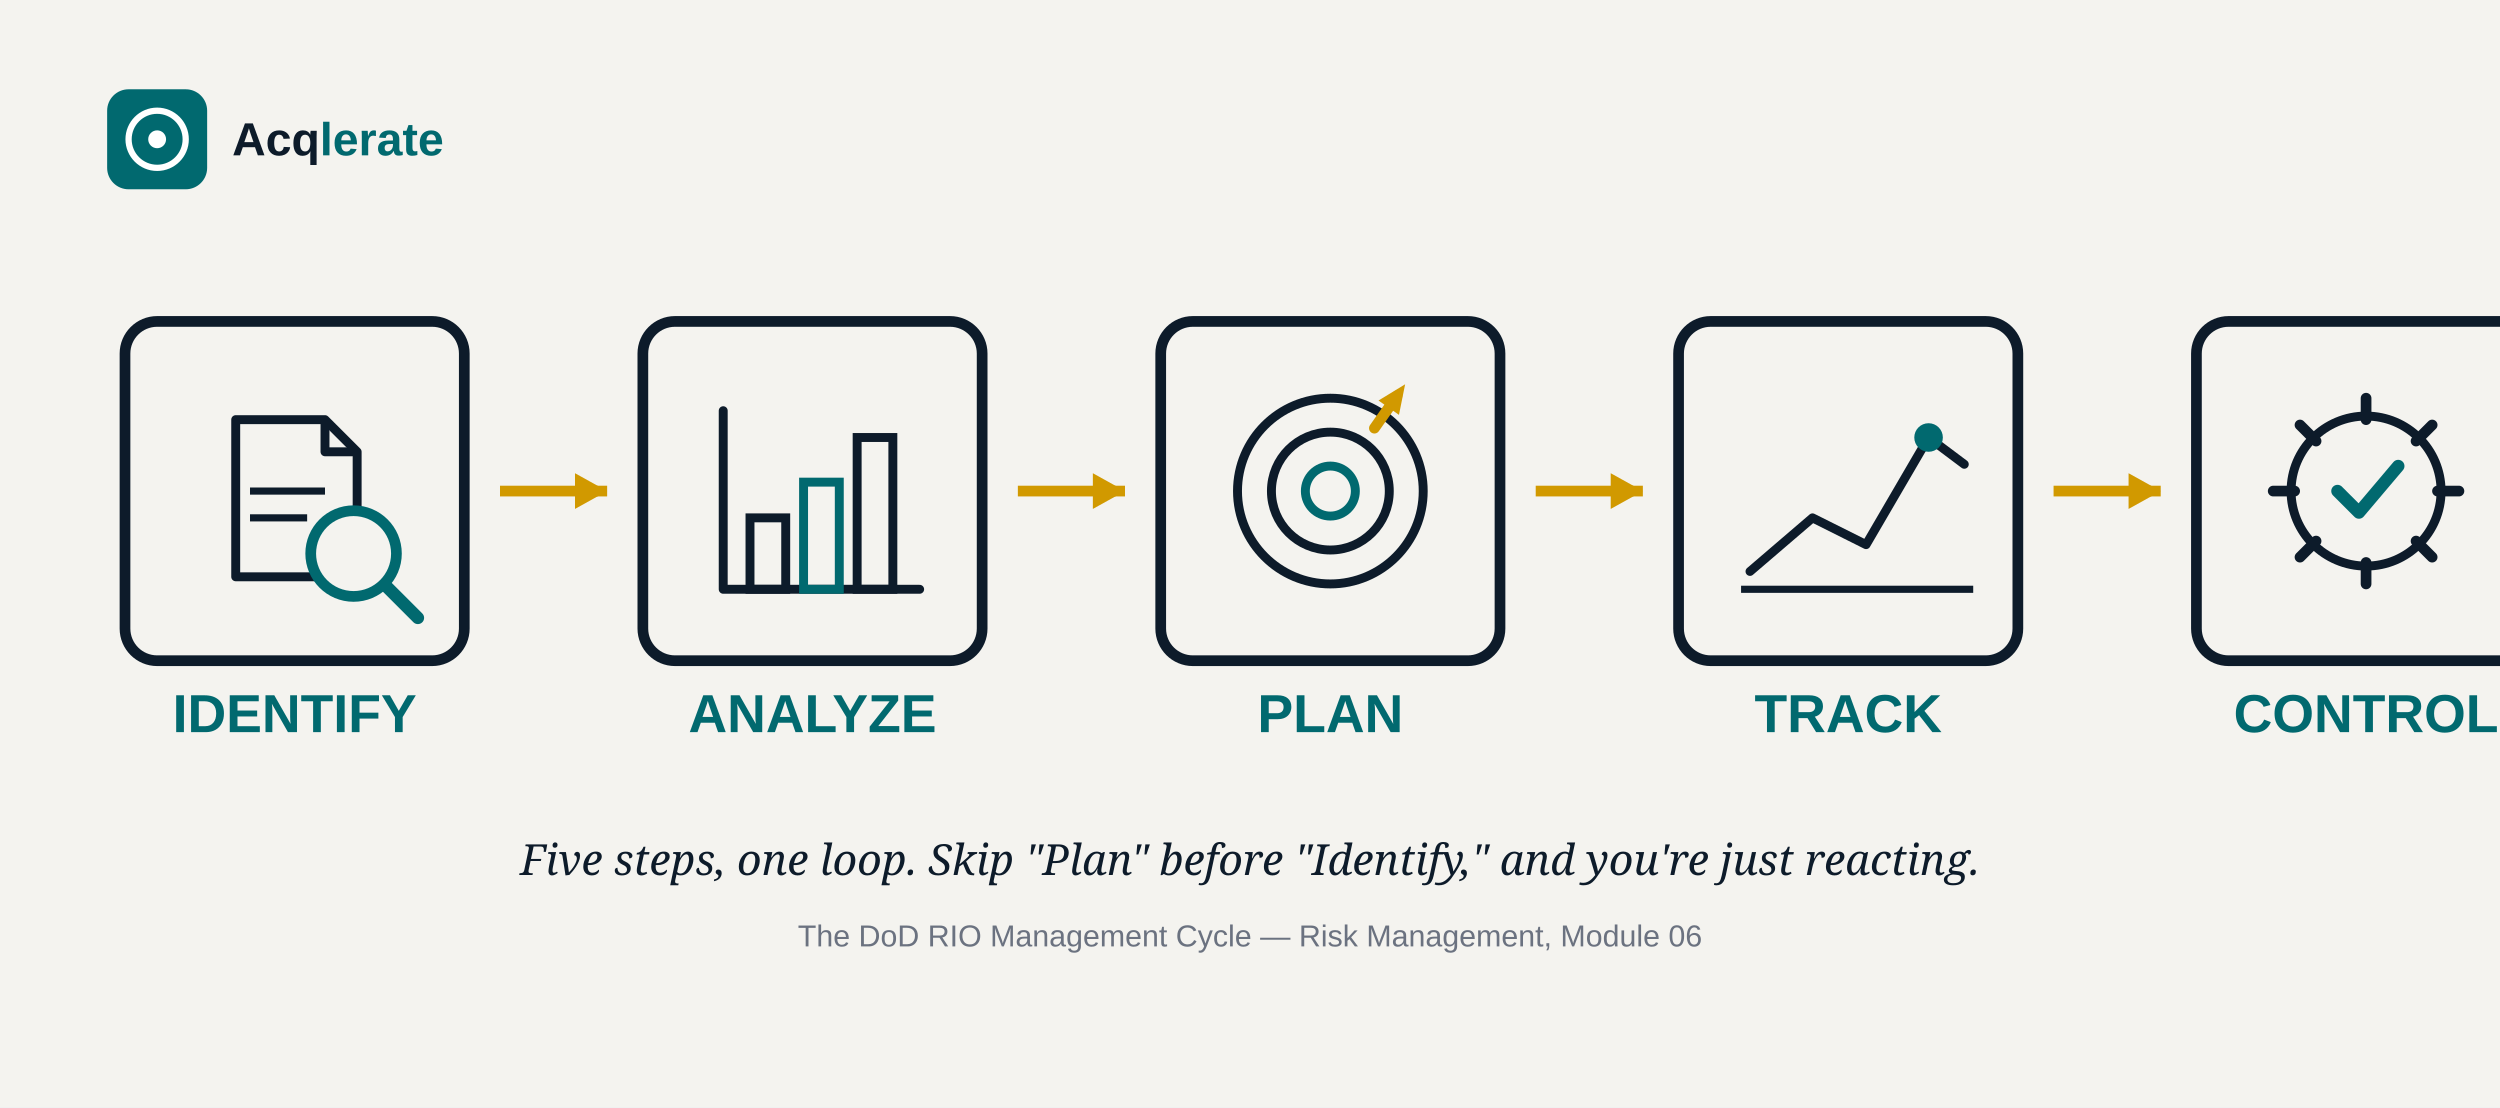
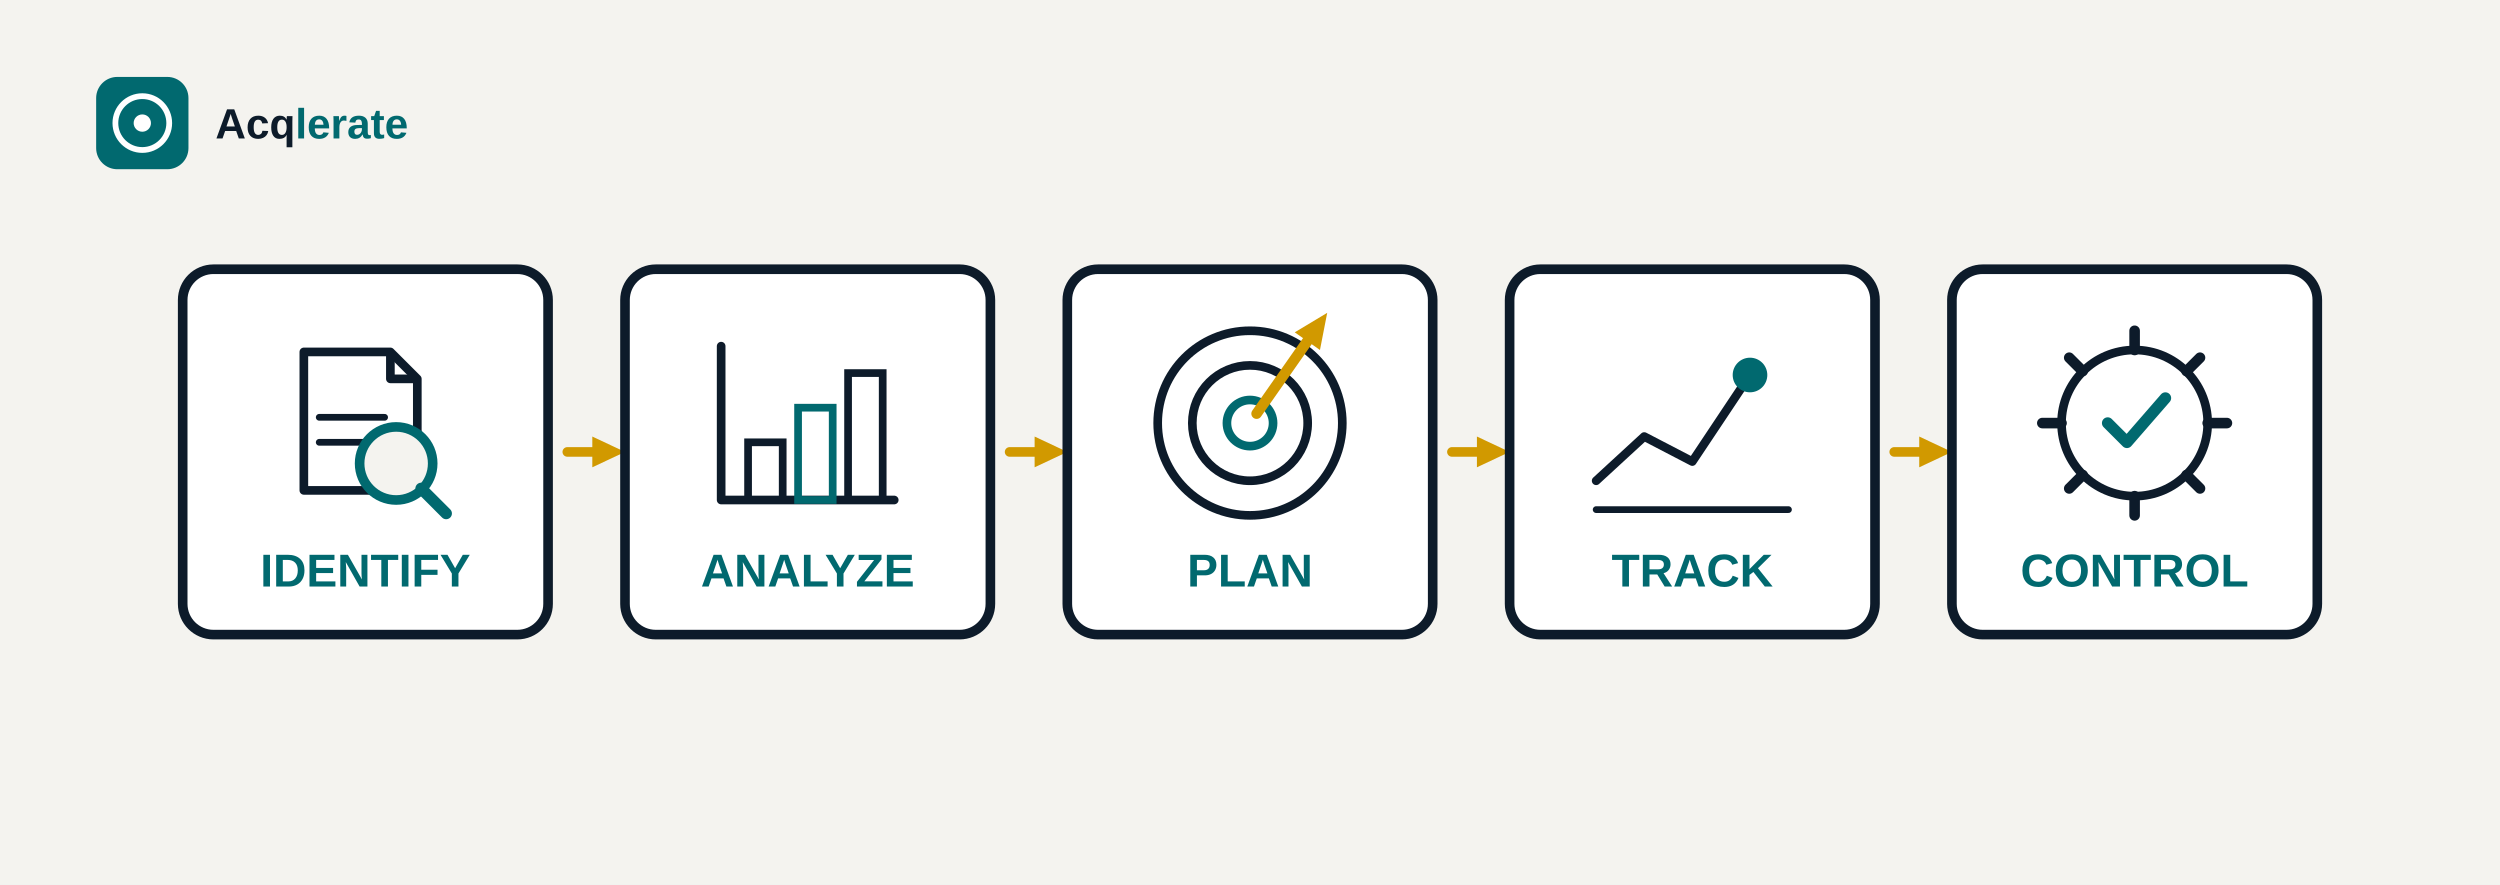
- <svg xmlns="http://www.w3.org/2000/svg" viewBox="0 0 1400 620">
-   <rect width="1400" height="620" fill="#F4F3EF" />
-   <g transform="translate(60,50)">
-     <rect x="0" y="0" width="56" height="56" rx="12" fill="#01696F" />
-     <circle cx="28" cy="28" r="16" fill="none" stroke="#FFFFFF" stroke-width="3.5" />
-     <circle cx="28" cy="28" r="5" fill="#FFFFFF" />
-     <text x="70" y="37" font-family="Arial, sans-serif" font-size="26" font-weight="700" fill="#0D1B2A">Acq<tspan fill="#01696F">lerate</tspan>
+ <svg xmlns="http://www.w3.org/2000/svg" viewBox="0 0 1300 460" width="1300" height="460">
+   <rect width="1300" height="460" fill="#F4F3EF" />
+   <g transform="translate(50,40)">
+     <rect x="0" y="0" width="48" height="48" rx="11" fill="#01696F" />
+     <circle cx="24" cy="24" r="14" fill="none" stroke="#FFFFFF" stroke-width="3" />
+     <circle cx="24" cy="24" r="4.5" fill="#FFFFFF" />
+     <text x="62" y="32" font-family="Arial, sans-serif" font-size="22" font-weight="700" fill="#0D1B2A">Acq<tspan fill="#01696F">lerate</tspan>
    </text>
  </g>
-   <g transform="translate(70,180)">
-     <rect x="0" y="0" width="190" height="190" rx="18" fill="none" stroke="#0D1B2A" stroke-width="6" />
-     <path d="M62 55 h50 l18 18 v70 h-68 z" fill="none" stroke="#0D1B2A" stroke-width="5" stroke-linejoin="round" />
-     <path d="M112 55 v18 h18" fill="none" stroke="#0D1B2A" stroke-width="5" stroke-linejoin="round" />
-     <line x1="70" y1="95" x2="112" y2="95" stroke="#0D1B2A" stroke-width="4" />
-     <line x1="70" y1="110" x2="102" y2="110" stroke="#0D1B2A" stroke-width="4" />
-     <circle cx="128" cy="130" r="24" fill="#F4F3EF" stroke="#01696F" stroke-width="6" />
-     <line x1="146" y1="148" x2="164" y2="166" stroke="#01696F" stroke-width="7" stroke-linecap="round" />
+   <g transform="translate(95,140)">
+     <rect x="0" y="0" width="190" height="190" rx="16" fill="#FFFFFF" stroke="#0D1B2A" stroke-width="5" />
+     <g transform="translate(45,35)">
+       <path d="M18 8 h45 l14 14 v58 h-59 z" fill="none" stroke="#0D1B2A" stroke-width="4.5" stroke-linejoin="round" />
+       <path d="M63 8 v14 h14" fill="none" stroke="#0D1B2A" stroke-width="4.5" stroke-linejoin="round" />
+       <line x1="26" y1="42" x2="60" y2="42" stroke="#0D1B2A" stroke-width="3.5" stroke-linecap="round" />
+       <line x1="26" y1="55" x2="52" y2="55" stroke="#0D1B2A" stroke-width="3.5" stroke-linecap="round" />
+       <circle cx="66" cy="66" r="19" fill="#F4F3EF" stroke="#01696F" stroke-width="5" />
+       <line x1="79" y1="79" x2="92" y2="92" stroke="#01696F" stroke-width="6" stroke-linecap="round" />
+     </g>
+     <text x="95" y="165" font-family="Arial, sans-serif" font-size="24" font-weight="800" fill="#01696F" text-anchor="middle">IDENTIFY</text>
  </g>
-   <text x="165" y="410" font-family="Arial, sans-serif" font-size="30" font-weight="800" fill="#01696F" text-anchor="middle">IDENTIFY</text>
-   <path d="M280 275 h60" stroke="#D19900" stroke-width="6" fill="none" />
-   <polygon points="340,275 322,265 322,285" fill="#D19900" />
-   <g transform="translate(360,180)">
-     <rect x="0" y="0" width="190" height="190" rx="18" fill="none" stroke="#0D1B2A" stroke-width="6" />
-     <line x1="45" y1="150" x2="45" y2="150" stroke="#0D1B2A" />
-     <polyline points="45,50 45,150 155,150" fill="none" stroke="#0D1B2A" stroke-width="5" stroke-linejoin="round" stroke-linecap="round" />
-     <rect x="60" y="110" width="20" height="40" fill="none" stroke="#0D1B2A" stroke-width="5" />
-     <rect x="90" y="90" width="20" height="60" fill="none" stroke="#01696F" stroke-width="5" />
-     <rect x="120" y="65" width="20" height="85" fill="none" stroke="#0D1B2A" stroke-width="5" />
+   <path d="M295 235 h20" stroke="#D19900" stroke-width="5" fill="none" stroke-linecap="round" />
+   <polygon points="325,235 308,227 308,243" fill="#D19900" />
+   <g transform="translate(325,140)">
+     <rect x="0" y="0" width="190" height="190" rx="16" fill="#FFFFFF" stroke="#0D1B2A" stroke-width="5" />
+     <g transform="translate(50,40)">
+       <polyline points="0,0 0,80 90,80" fill="none" stroke="#0D1B2A" stroke-width="4.5" stroke-linejoin="round" stroke-linecap="round" />
+       <rect x="14" y="50" width="18" height="30" fill="none" stroke="#0D1B2A" stroke-width="4" />
+       <rect x="40" y="32" width="18" height="48" fill="none" stroke="#01696F" stroke-width="4" />
+       <rect x="66" y="14" width="18" height="66" fill="none" stroke="#0D1B2A" stroke-width="4" />
+     </g>
+     <text x="95" y="165" font-family="Arial, sans-serif" font-size="24" font-weight="800" fill="#01696F" text-anchor="middle">ANALYZE</text>
  </g>
-   <text x="455" y="410" font-family="Arial, sans-serif" font-size="30" font-weight="800" fill="#01696F" text-anchor="middle">ANALYZE</text>
-   <path d="M570 275 h60" stroke="#D19900" stroke-width="6" fill="none" />
-   <polygon points="630,275 612,265 612,285" fill="#D19900" />
-   <g transform="translate(650,180)">
-     <rect x="0" y="0" width="190" height="190" rx="18" fill="none" stroke="#0D1B2A" stroke-width="6" />
-     <circle cx="95" cy="95" r="52" fill="none" stroke="#0D1B2A" stroke-width="5" />
-     <circle cx="95" cy="95" r="33" fill="none" stroke="#0D1B2A" stroke-width="5" />
-     <circle cx="95" cy="95" r="14" fill="none" stroke="#01696F" stroke-width="5" />
-     <line x1="95" y1="30" x2="95" y2="52" stroke="#D19900" stroke-width="6" stroke-linecap="round" transform="rotate(35 95 95)" />
-     <polygon points="95,22 88,38 102,38" fill="#D19900" transform="rotate(35 95 95)" />
+   <path d="M525 235 h20" stroke="#D19900" stroke-width="5" fill="none" stroke-linecap="round" />
+   <polygon points="555,235 538,227 538,243" fill="#D19900" />
+   <g transform="translate(555,140)">
+     <rect x="0" y="0" width="190" height="190" rx="16" fill="#FFFFFF" stroke="#0D1B2A" stroke-width="5" />
+     <g transform="translate(95,80)">
+       <circle r="48" fill="none" stroke="#0D1B2A" stroke-width="4.5" />
+       <circle r="30" fill="none" stroke="#0D1B2A" stroke-width="4.5" />
+       <circle r="12" fill="none" stroke="#01696F" stroke-width="4.5" />
+       <g transform="rotate(35)">
+         <line x1="0" y1="-6" x2="0" y2="-58" stroke="#D19900" stroke-width="5.5" stroke-linecap="round" />
+         <polygon points="0,-70 -8,-52 8,-52" fill="#D19900" />
+       </g>
+     </g>
+     <text x="95" y="165" font-family="Arial, sans-serif" font-size="24" font-weight="800" fill="#01696F" text-anchor="middle">PLAN</text>
  </g>
-   <text x="745" y="410" font-family="Arial, sans-serif" font-size="30" font-weight="800" fill="#01696F" text-anchor="middle">PLAN</text>
-   <path d="M860 275 h60" stroke="#D19900" stroke-width="6" fill="none" />
-   <polygon points="920,275 902,265 902,285" fill="#D19900" />
-   <g transform="translate(940,180)">
-     <rect x="0" y="0" width="190" height="190" rx="18" fill="none" stroke="#0D1B2A" stroke-width="6" />
-     <polyline points="40,140 75,110 105,125 140,65 160,80" fill="none" stroke="#0D1B2A" stroke-width="5" stroke-linejoin="round" stroke-linecap="round" />
-     <circle cx="140" cy="65" r="8" fill="#01696F" />
-     <line x1="35" y1="150" x2="165" y2="150" stroke="#0D1B2A" stroke-width="4" />
+   <path d="M755 235 h20" stroke="#D19900" stroke-width="5" fill="none" stroke-linecap="round" />
+   <polygon points="785,235 768,227 768,243" fill="#D19900" />
+   <g transform="translate(785,140)">
+     <rect x="0" y="0" width="190" height="190" rx="16" fill="#FFFFFF" stroke="#0D1B2A" stroke-width="5" />
+     <g transform="translate(45,45)">
+       <line x1="0" y1="80" x2="100" y2="80" stroke="#0D1B2A" stroke-width="3.5" stroke-linecap="round" />
+       <polyline points="0,65 25,42 50,55 80,10" fill="none" stroke="#0D1B2A" stroke-width="4.5" stroke-linejoin="round" stroke-linecap="round" />
+       <circle cx="80" cy="10" r="9" fill="#01696F" />
+     </g>
+     <text x="95" y="165" font-family="Arial, sans-serif" font-size="24" font-weight="800" fill="#01696F" text-anchor="middle">TRACK</text>
  </g>
-   <text x="1035" y="410" font-family="Arial, sans-serif" font-size="30" font-weight="800" fill="#01696F" text-anchor="middle">TRACK</text>
-   <path d="M1150 275 h60" stroke="#D19900" stroke-width="6" fill="none" />
-   <polygon points="1210,275 1192,265 1192,285" fill="#D19900" />
-   <g transform="translate(1230,180)">
-     <rect x="0" y="0" width="190" height="190" rx="18" fill="none" stroke="#0D1B2A" stroke-width="6" />
-     <g transform="translate(95,95)">
-       <circle r="42" fill="none" stroke="#0D1B2A" stroke-width="5" />
-       <g stroke="#0D1B2A" stroke-width="6" stroke-linecap="round">
-         <line x1="0" y1="-52" x2="0" y2="-40" />
-         <line x1="0" y1="52" x2="0" y2="40" />
-         <line x1="-52" y1="0" x2="-40" y2="0" />
-         <line x1="52" y1="0" x2="40" y2="0" />
-         <line x1="-37" y1="-37" x2="-28" y2="-28" />
-         <line x1="37" y1="37" x2="28" y2="28" />
-         <line x1="-37" y1="37" x2="-28" y2="28" />
-         <line x1="37" y1="-37" x2="28" y2="-28" />
+   <path d="M985 235 h20" stroke="#D19900" stroke-width="5" fill="none" stroke-linecap="round" />
+   <polygon points="1015,235 998,227 998,243" fill="#D19900" />
+   <g transform="translate(1015,140)">
+     <rect x="0" y="0" width="190" height="190" rx="16" fill="#FFFFFF" stroke="#0D1B2A" stroke-width="5" />
+     <g transform="translate(95,80)">
+       <circle r="38" fill="none" stroke="#0D1B2A" stroke-width="4.5" />
+       <g stroke="#0D1B2A" stroke-width="5.5" stroke-linecap="round">
+         <line x1="0" y1="-48" x2="0" y2="-38" />
+         <line x1="0" y1="48" x2="0" y2="38" />
+         <line x1="-48" y1="0" x2="-38" y2="0" />
+         <line x1="48" y1="0" x2="38" y2="0" />
+         <line x1="-34" y1="-34" x2="-27" y2="-27" />
+         <line x1="34" y1="34" x2="27" y2="27" />
+         <line x1="-34" y1="34" x2="-27" y2="27" />
+         <line x1="34" y1="-34" x2="27" y2="-27" />
      </g>
-       <path d="M-16 0 l12 12 l22 -26" fill="none" stroke="#01696F" stroke-width="7" stroke-linecap="round" stroke-linejoin="round" />
+       <path d="M-14 0 l10 10 l20 -23" fill="none" stroke="#01696F" stroke-width="6" stroke-linecap="round" stroke-linejoin="round" />
    </g>
+     <text x="95" y="165" font-family="Arial, sans-serif" font-size="24" font-weight="800" fill="#01696F" text-anchor="middle">CONTROL</text>
  </g>
-   <text x="1325" y="410" font-family="Arial, sans-serif" font-size="30" font-weight="800" fill="#01696F" text-anchor="middle">CONTROL</text>
-   <text x="700" y="490" font-family="Georgia, serif" font-style="italic" font-size="24" fill="#0D1B2A" text-anchor="middle">Five steps, one loop. Skip "Plan" before "Identify," and you're just reacting.</text>
-   <text x="700" y="530" font-family="Arial, sans-serif" font-size="17" fill="#6B7280" text-anchor="middle">The DoD RIO Management Cycle — Risk Management, Module 06</text>
</svg>
